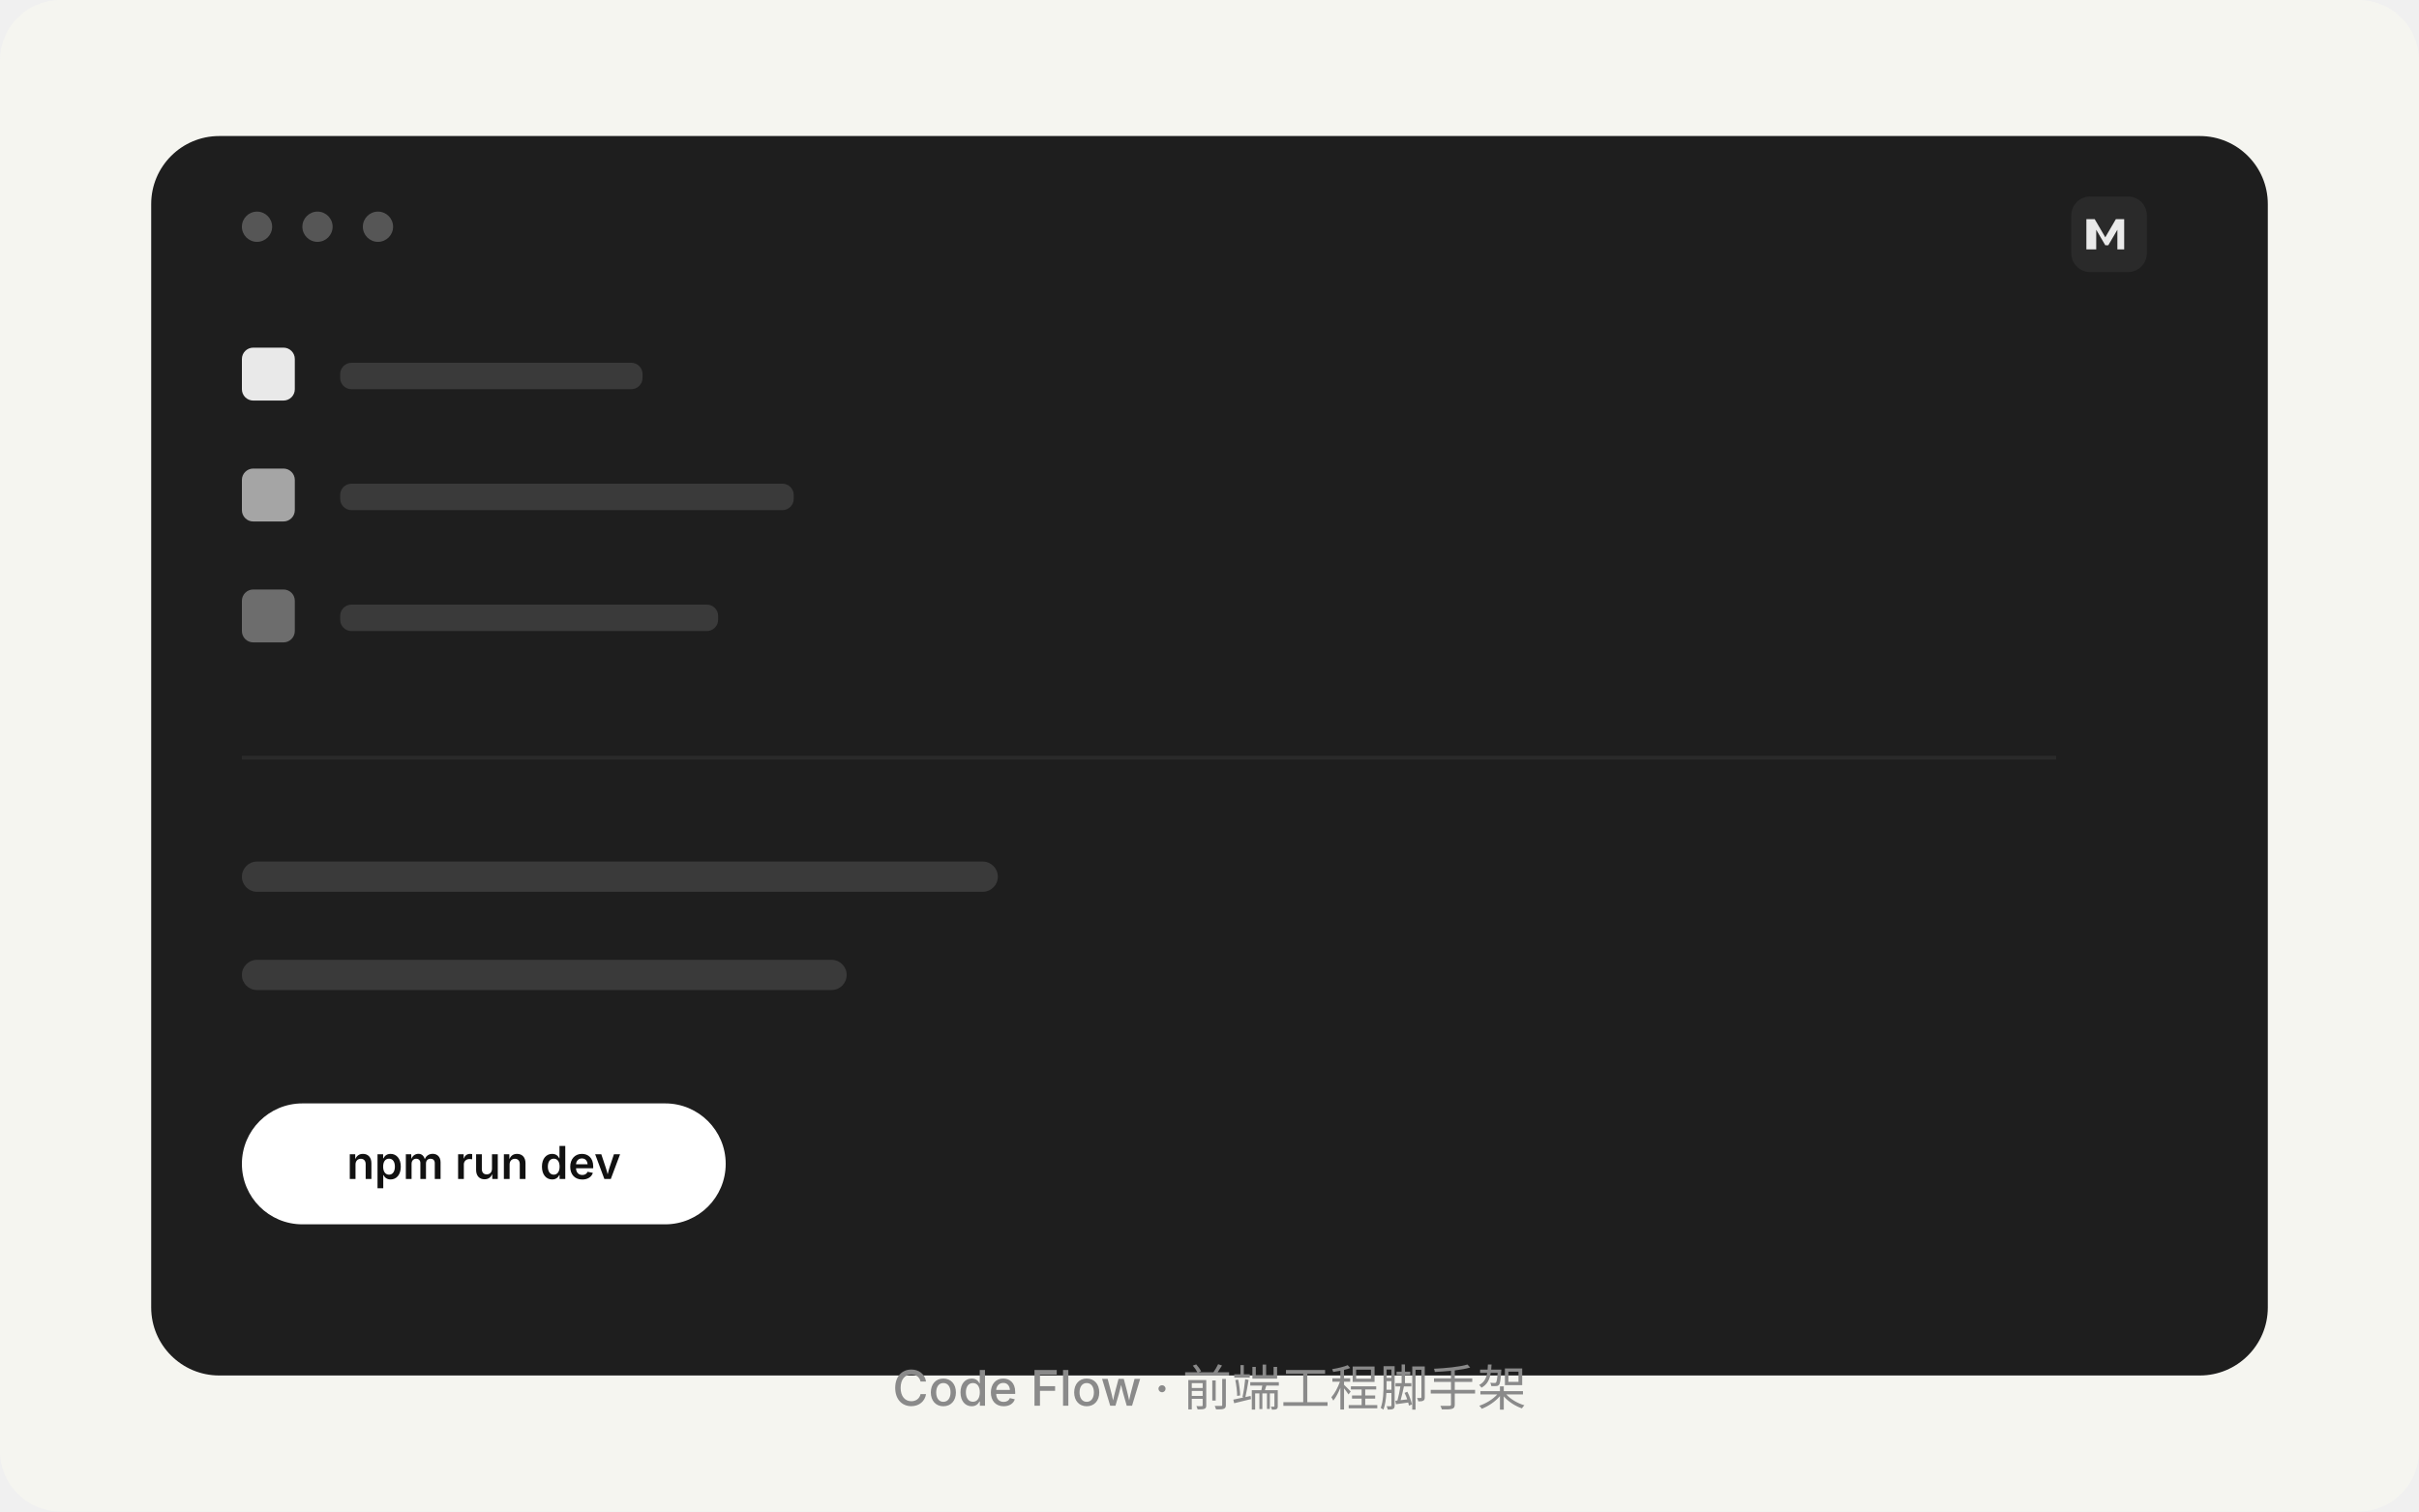
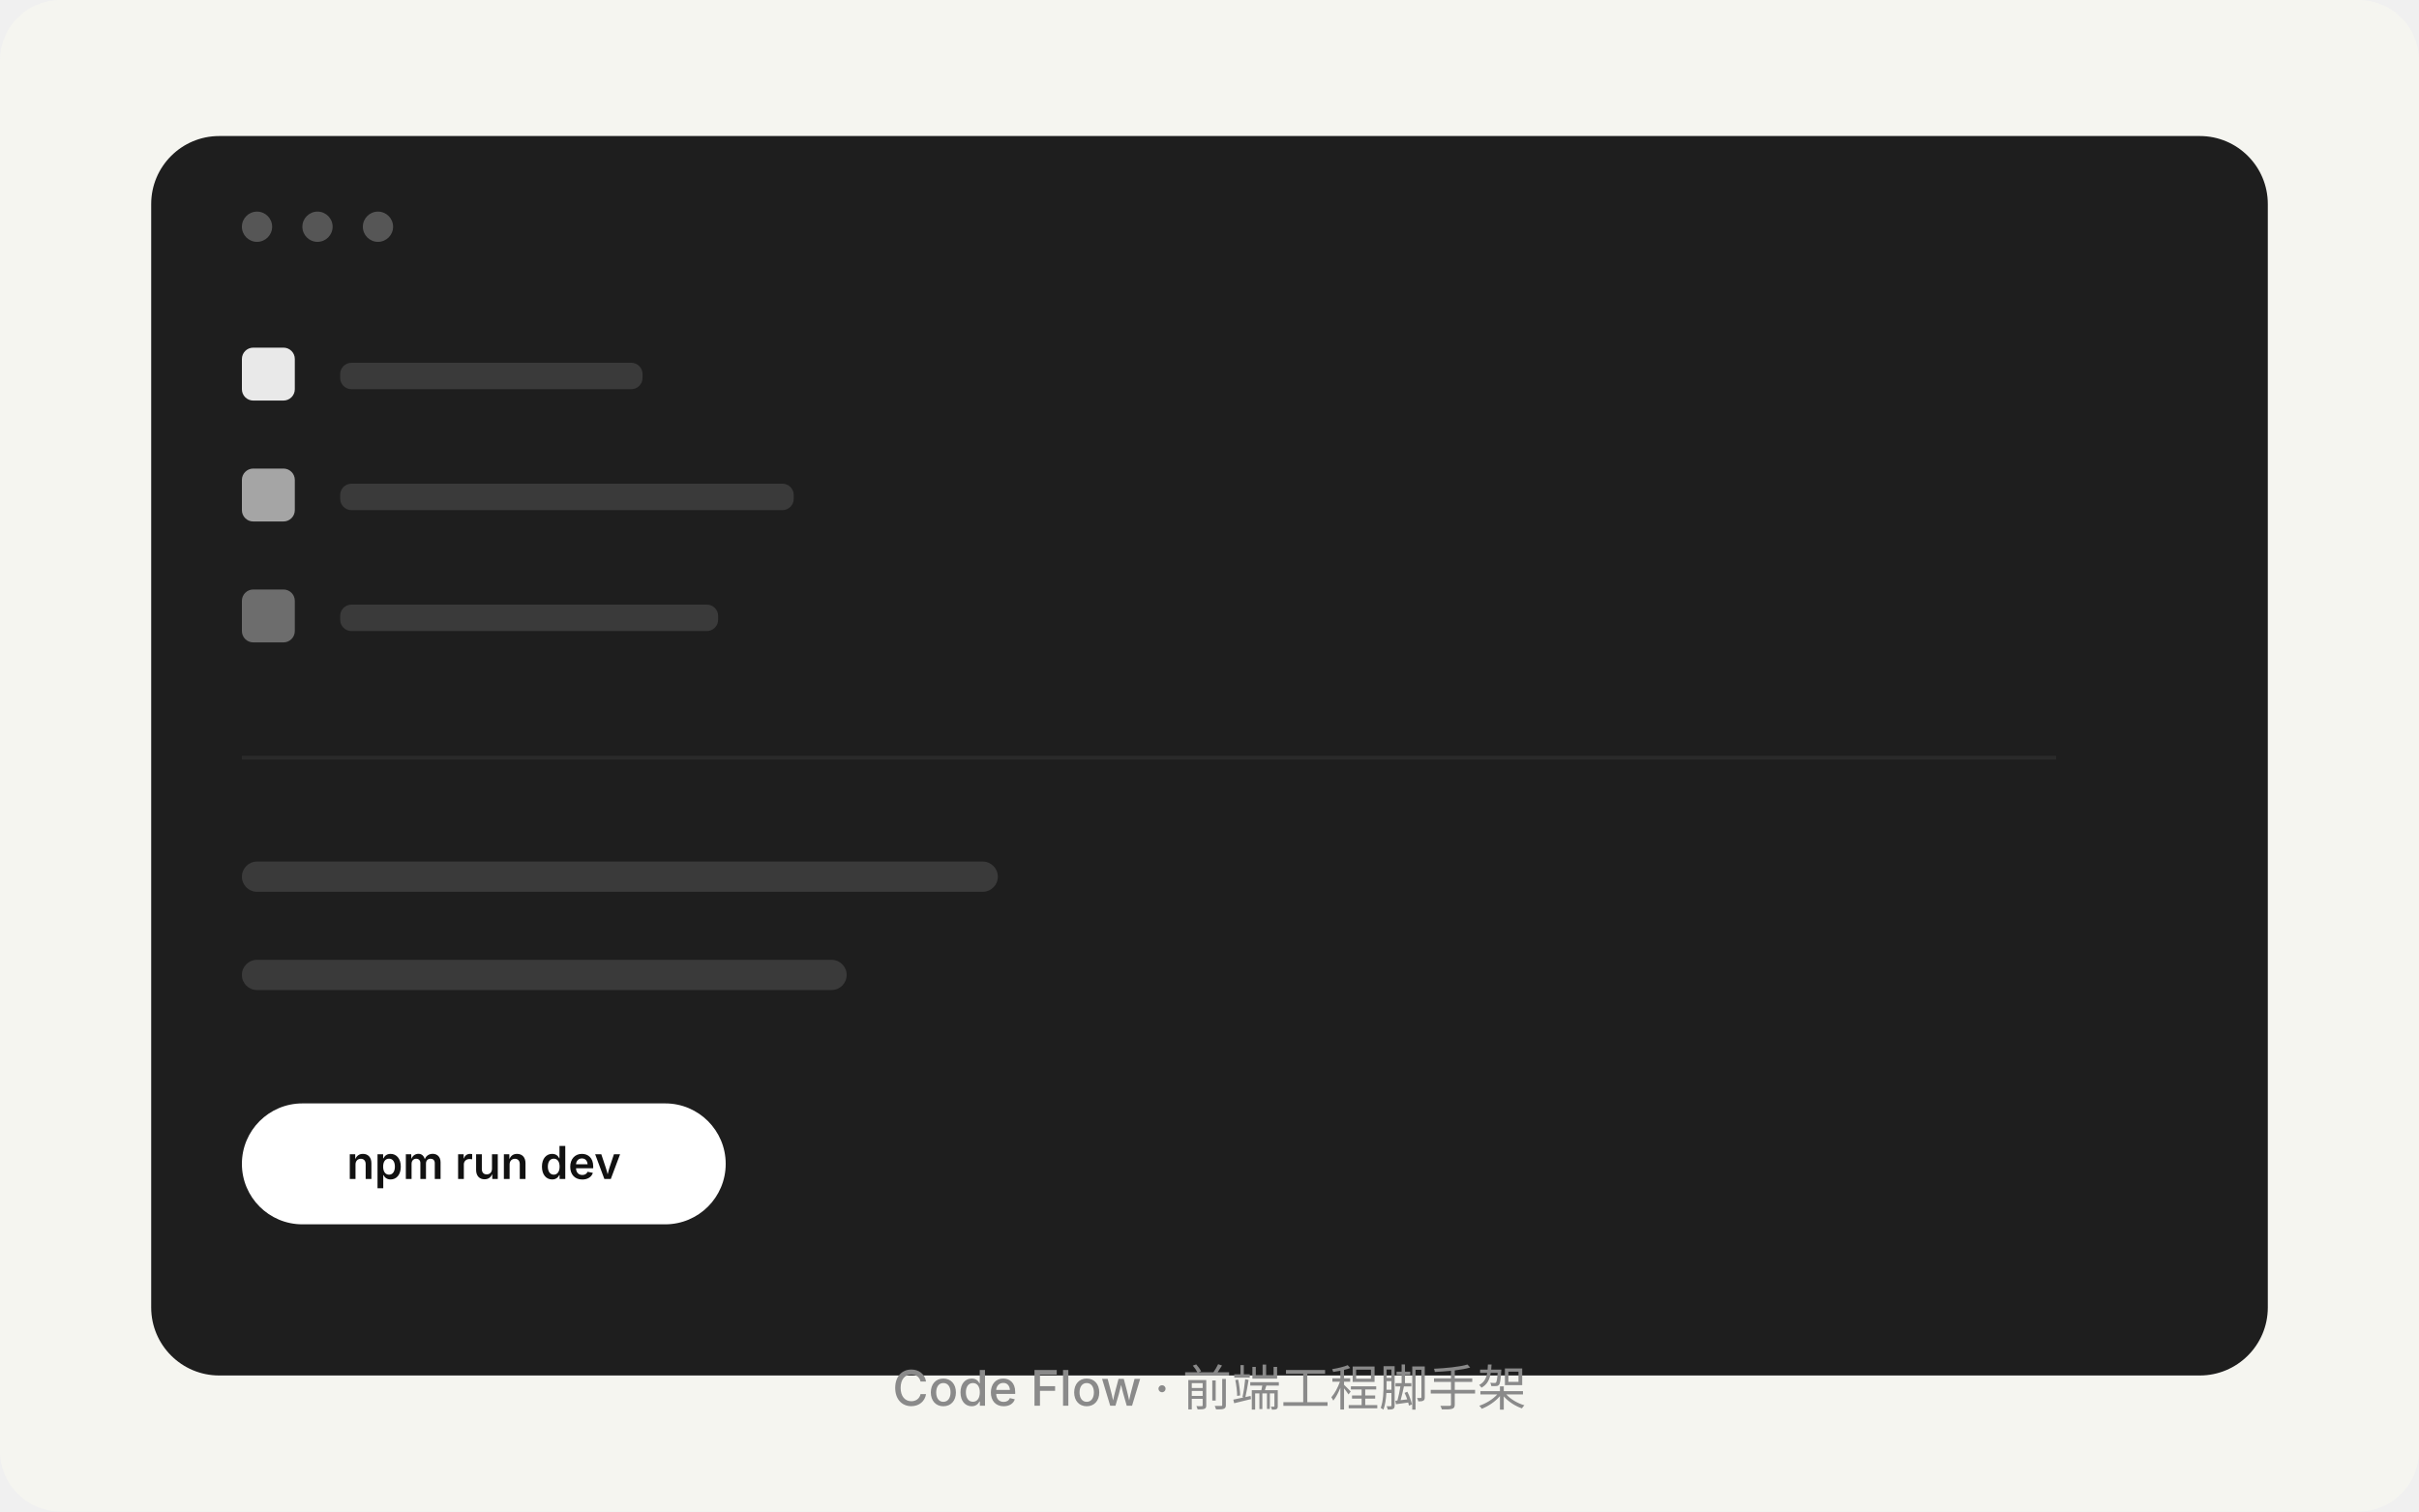
<svg xmlns="http://www.w3.org/2000/svg" viewBox="0 0 640 400" fill="none">
  <rect width="640" height="400" rx="16" fill="#f5f5f0" />
  <rect x="40" y="36" width="560" height="328" rx="18" fill="#1e1e1e" />
  <circle cx="68" cy="60" r="4" fill="#ffffff" opacity="0.25" />
  <circle cx="84" cy="60" r="4" fill="#ffffff" opacity="0.25" />
  <circle cx="100" cy="60" r="4" fill="#ffffff" opacity="0.25" />
-   <rect x="548" y="52" width="20" height="20" rx="5" fill="#2a2a2a" />
-   <path d="M552 66V58h2.2l2.8 4.8 2.8-4.8H562v8h-1.8v-5.2l-2.4 4.1h-0.8l-2.4-4.1V66H552z" fill="#ffffff" opacity="0.9" />
  <rect x="64" y="92" width="14" height="14" rx="3" fill="#ffffff" opacity="0.9" />
  <rect x="90" y="96" width="80" height="7" rx="3" fill="#3a3a3a" />
  <rect x="64" y="124" width="14" height="14" rx="3" fill="#ffffff" opacity="0.6" />
  <rect x="90" y="128" width="120" height="7" rx="3" fill="#3a3a3a" />
  <rect x="64" y="156" width="14" height="14" rx="3" fill="#ffffff" opacity="0.35" />
  <rect x="90" y="160" width="100" height="7" rx="3" fill="#3a3a3a" />
  <rect x="64" y="200" width="480" height="1" fill="#2a2a2a" />
  <rect x="64" y="228" width="200" height="8" rx="4" fill="#3a3a3a" />
  <rect x="64" y="254" width="160" height="8" rx="4" fill="#3a3a3a" />
  <rect x="64" y="292" width="128" height="32" rx="16" fill="#ffffff" />
  <text x="128" y="312" text-anchor="middle" fill="#111111" font-family="'Inter', -apple-system, BlinkMacSystemFont, sans-serif" font-size="12" font-weight="600">npm run dev</text>
  <text x="320" y="372" text-anchor="middle" fill="#8a8a8a" font-family="'Inter', 'PingFang SC', sans-serif" font-size="13" font-weight="500">Code Flow · 前端工程脚手架</text>
</svg>
